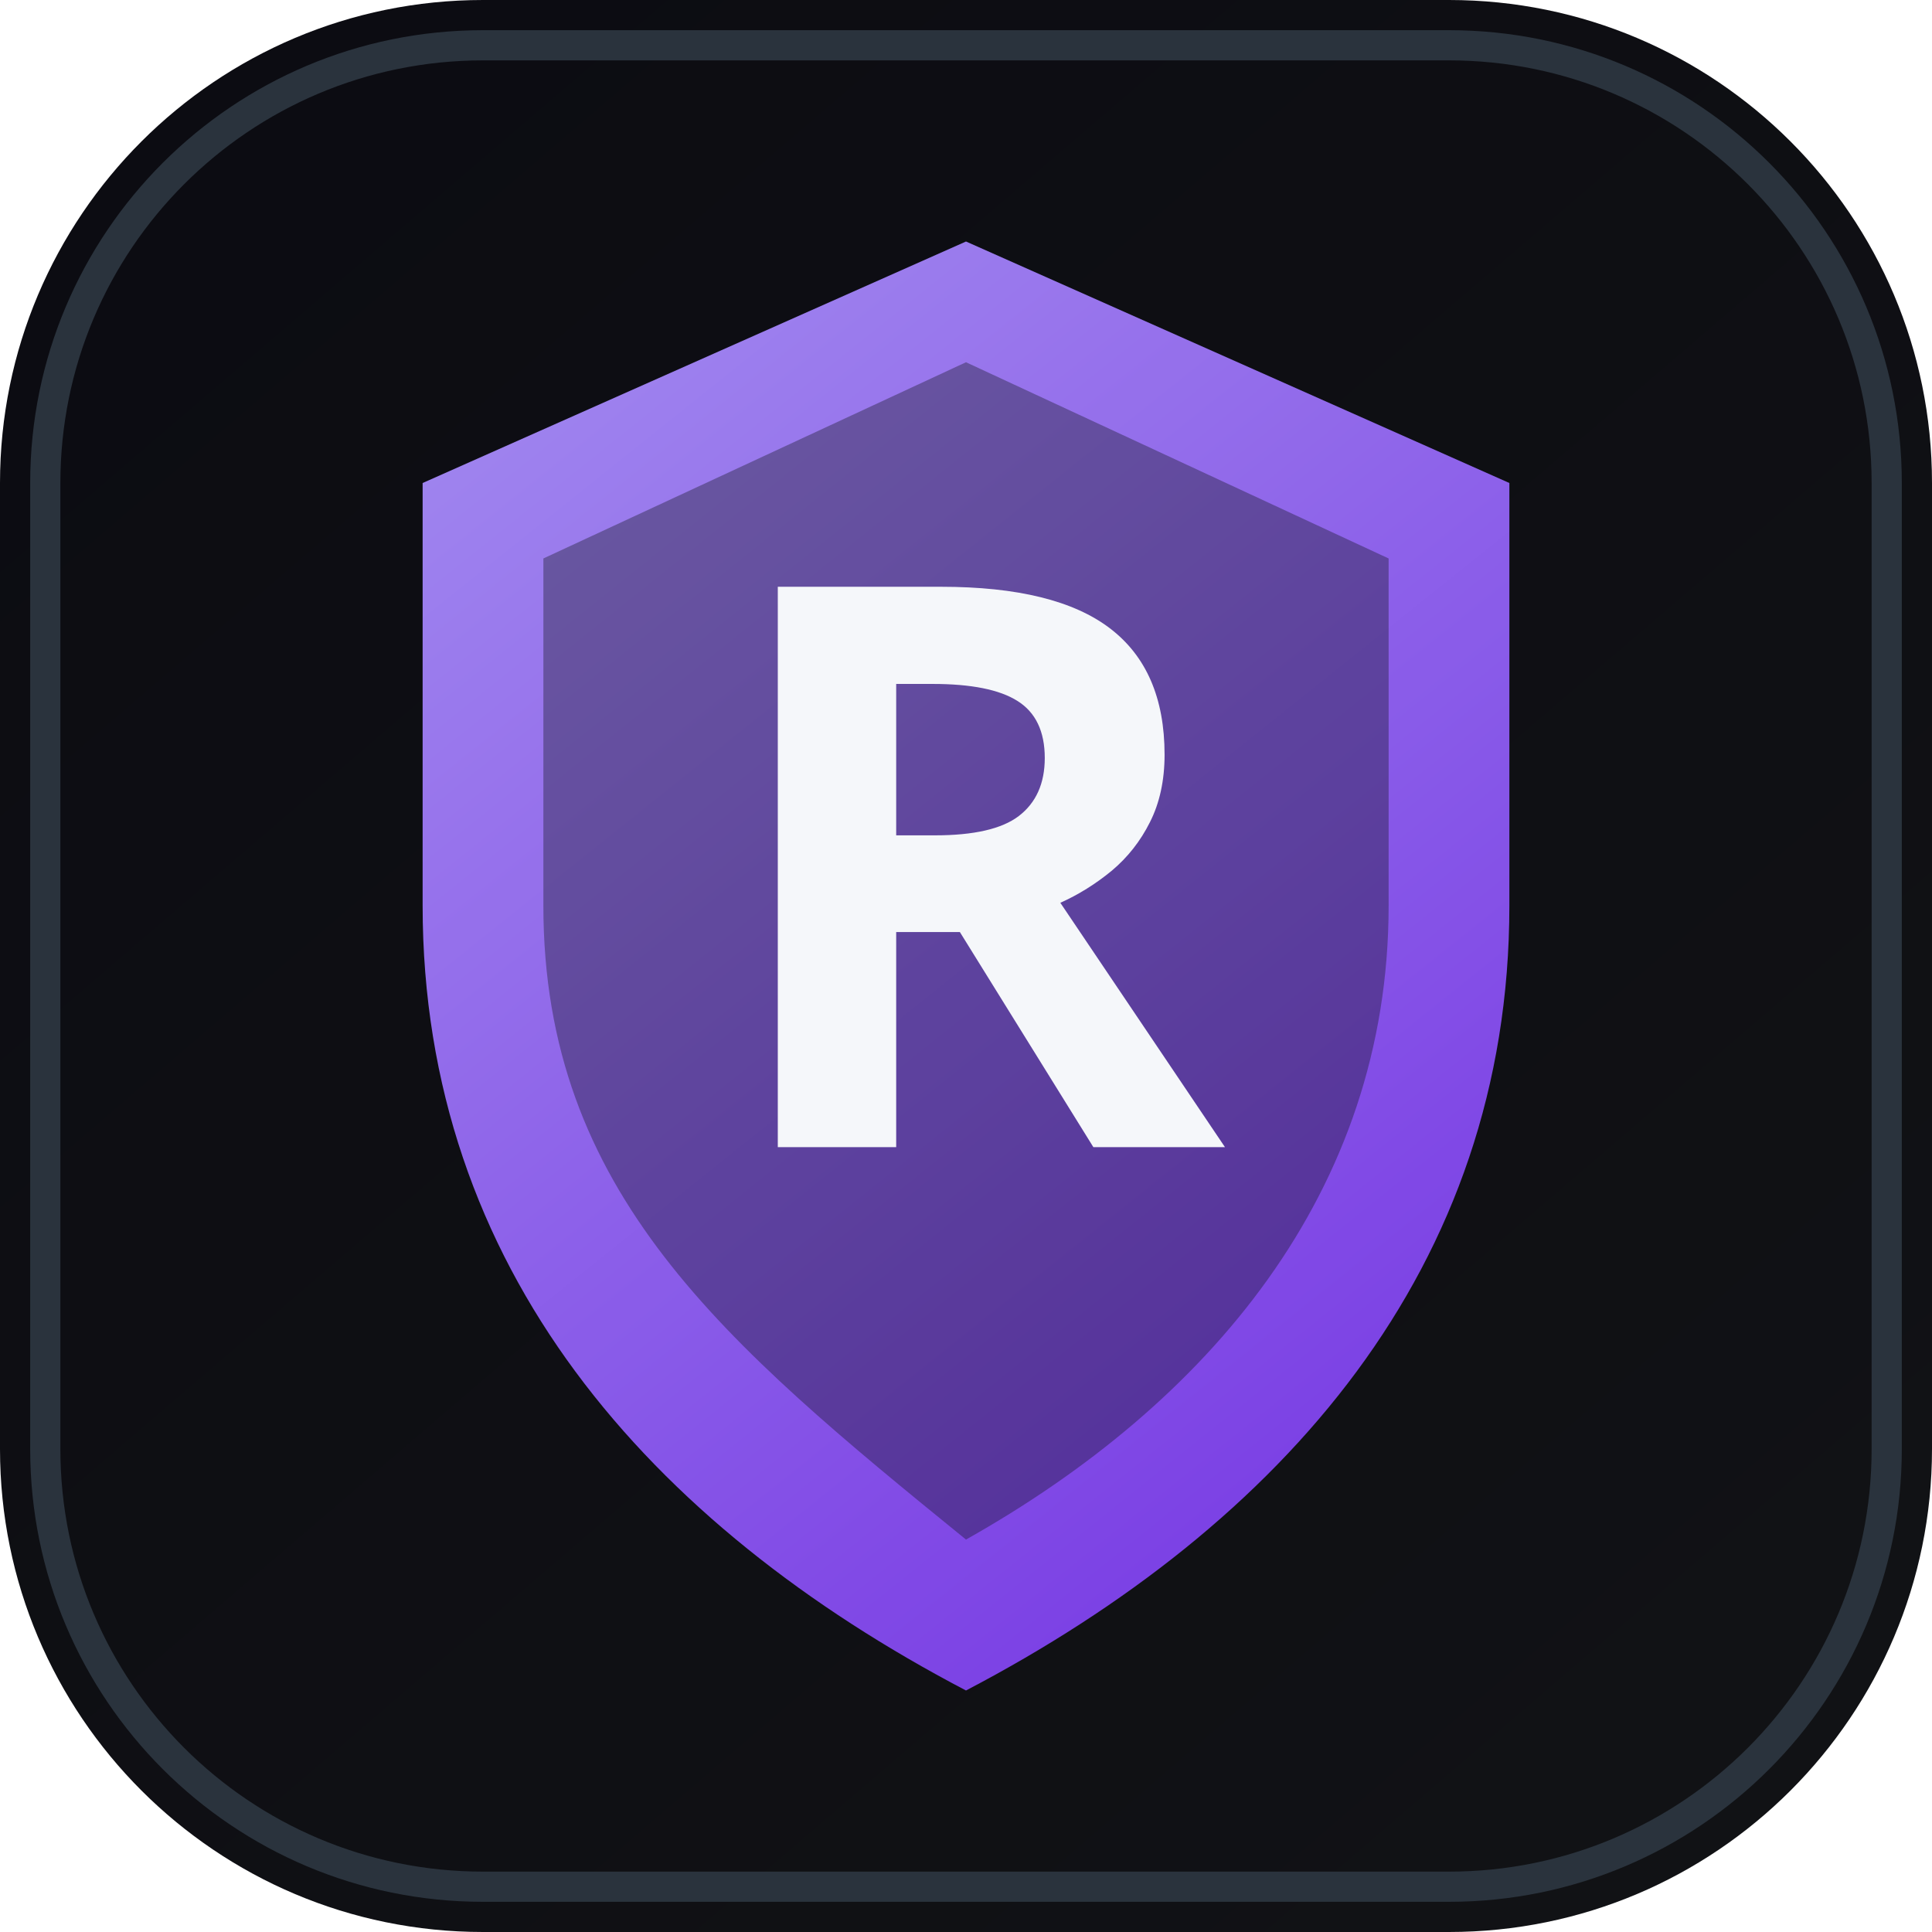
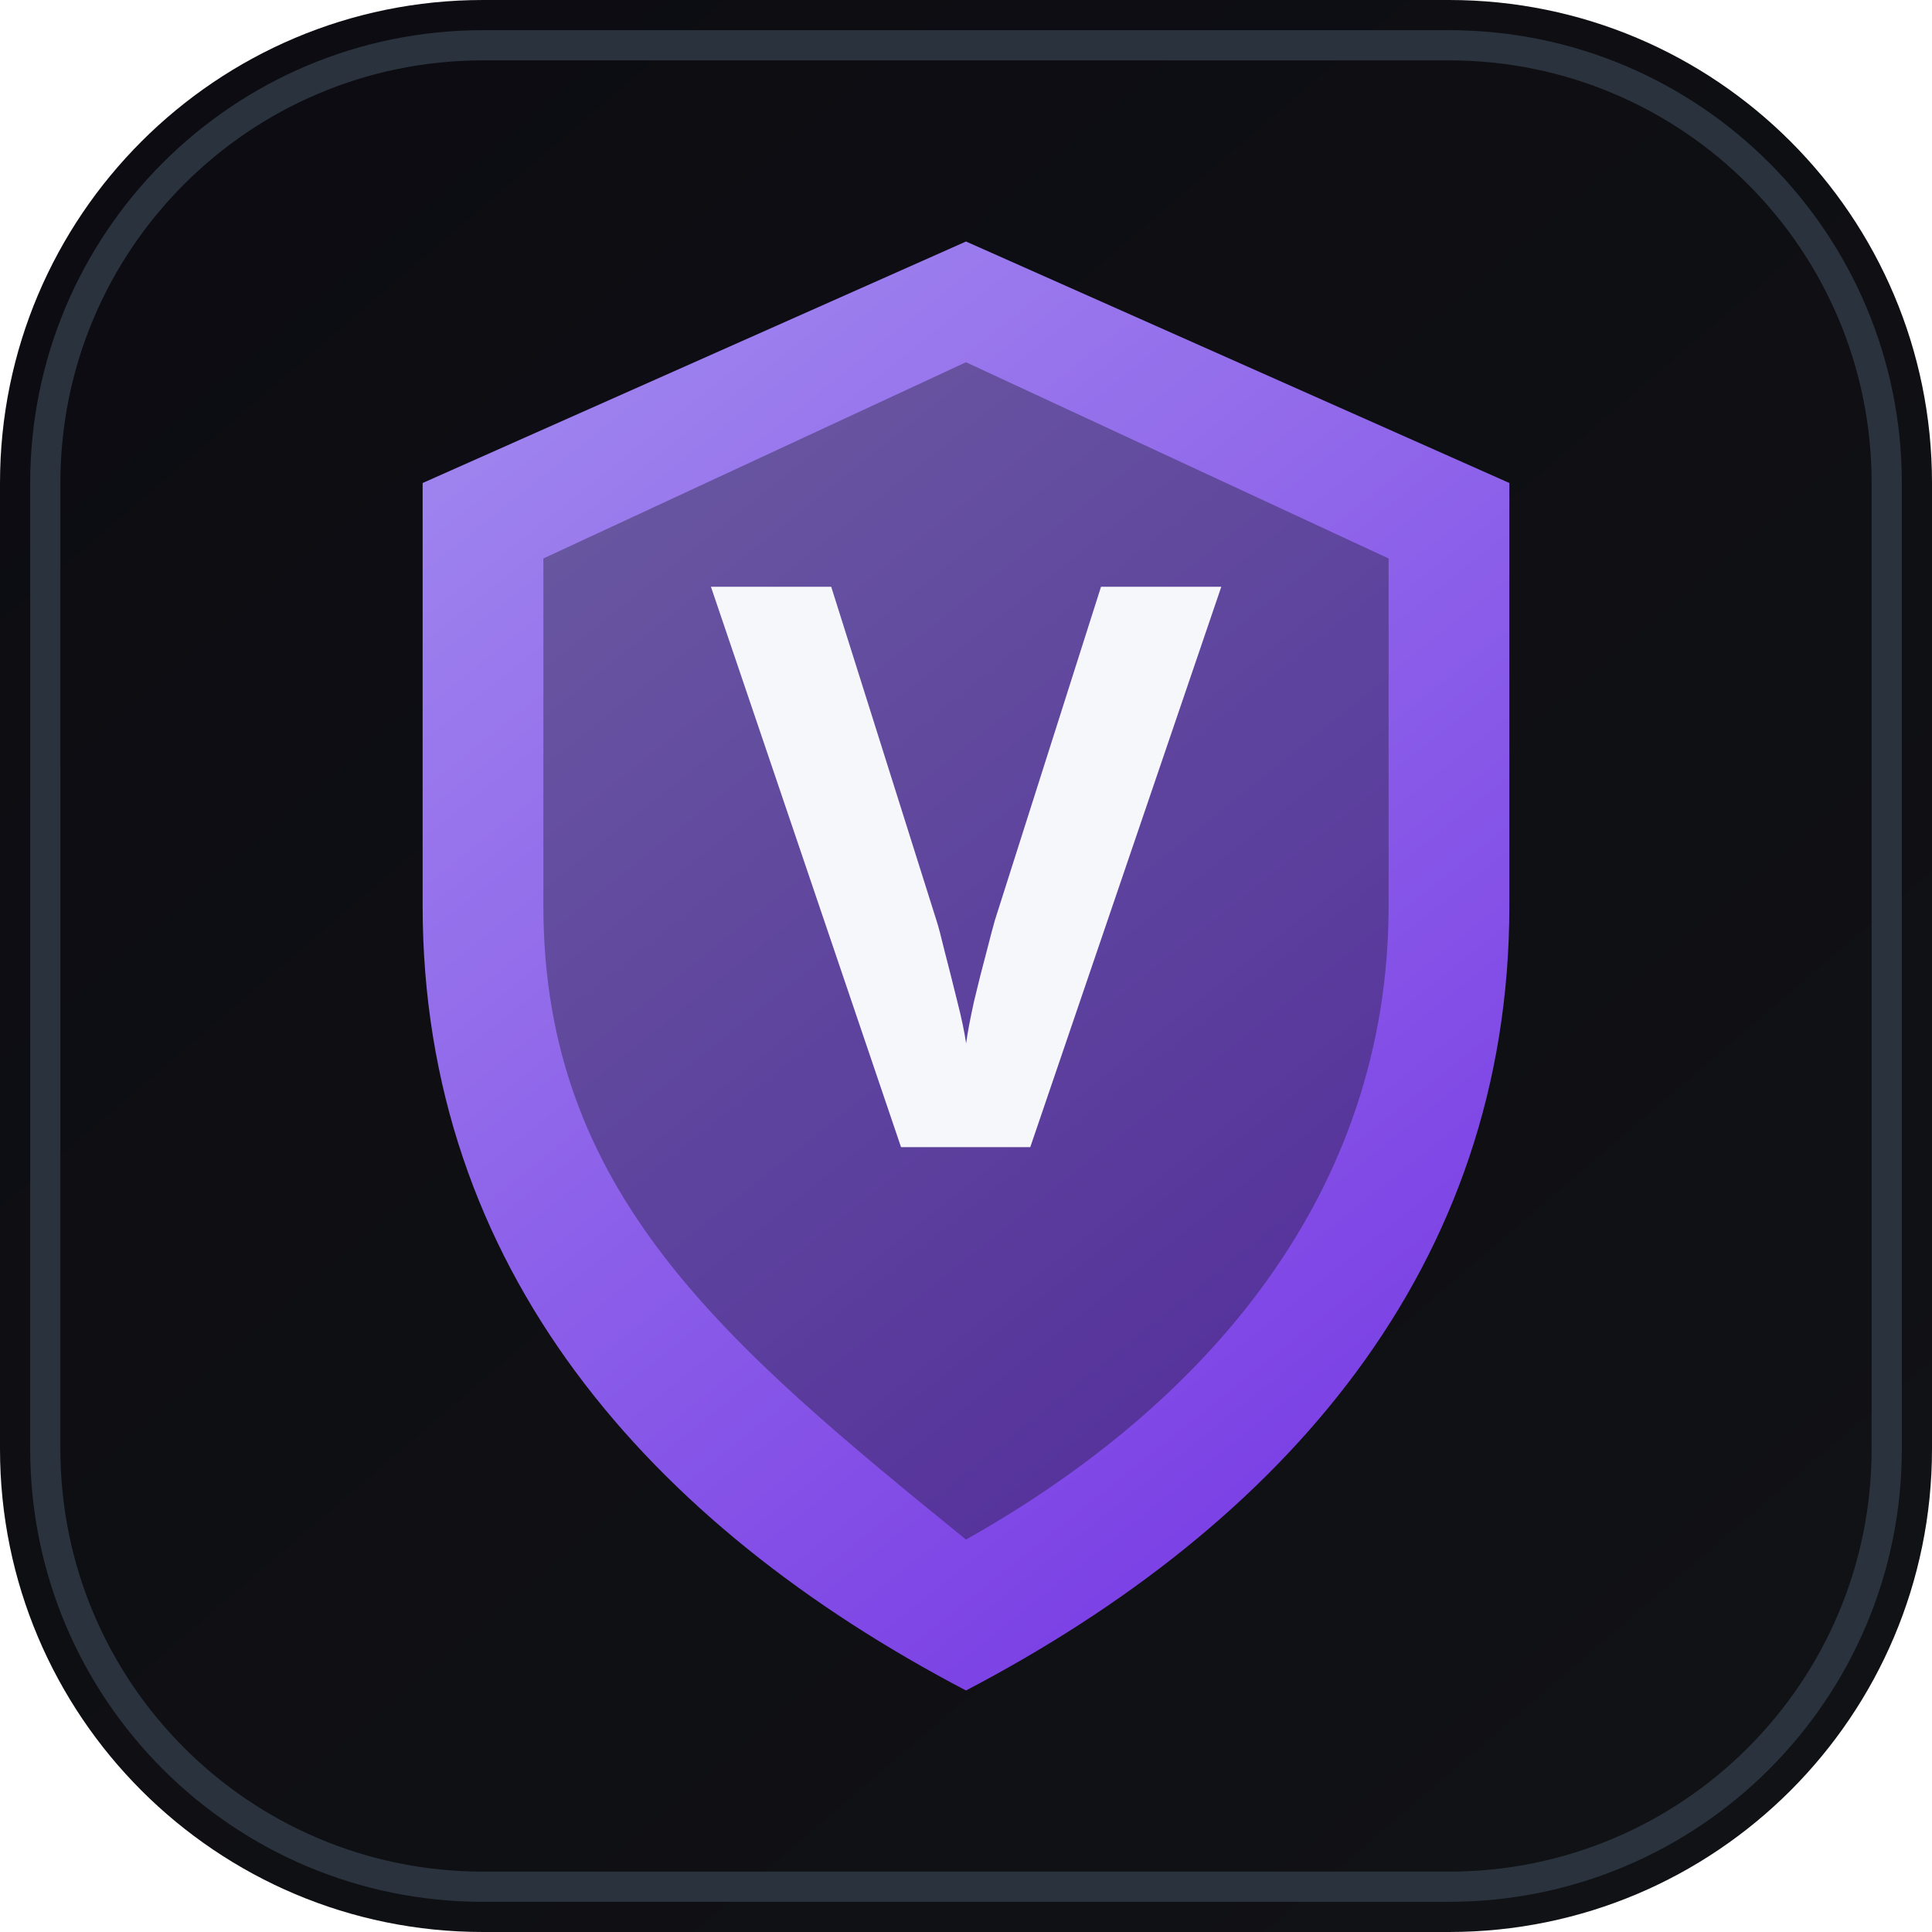
- <svg xmlns="http://www.w3.org/2000/svg" viewBox="0 0 64 64" fill="none" role="img" aria-label="R6 Hacks">
+ <svg xmlns="http://www.w3.org/2000/svg" viewBox="0 0 64 64" fill="none" role="img" aria-label="Valorant Hacks">
  <defs>
    <linearGradient id="bg" x1="8" y1="4" x2="56" y2="60" gradientUnits="userSpaceOnUse">
      <stop stop-color="#0c0c12" />
      <stop offset="1" stop-color="#111215" />
    </linearGradient>
    <linearGradient id="accent" x1="16" y1="12" x2="48" y2="52" gradientUnits="userSpaceOnUse">
      <stop stop-color="#a78bfa" />
      <stop offset="1" stop-color="#7c3aed" />
    </linearGradient>
  </defs>
  <rect width="64" height="64" rx="16" fill="url(#bg)" />
  <rect x="1.5" y="1.5" width="61" height="61" rx="14.5" stroke="#2A333D" stroke-width="1" />
  <path d="M32 8 14 16v14c0 12 7.5 20.5 18 26 10.5-5.5 18-14 18-26V16L32 8z" fill="url(#accent)" opacity="0.95" />
  <path d="M32 12 18 18.5v11.5c0 9.5 6 14.5 14 21 8-4.5 14-11.5 14-21V18.5L32 12z" fill="#0A0D10" opacity="0.35" />
-   <text x="32" y="38" text-anchor="middle" font-family="Segoe UI, system-ui, sans-serif" font-size="26" font-weight="700" fill="#F5F7FA">R</text>
+   <text x="32" y="38" text-anchor="middle" font-family="Segoe UI, system-ui, sans-serif" font-size="26" font-weight="700" fill="#F5F7FA">V</text>
</svg>
